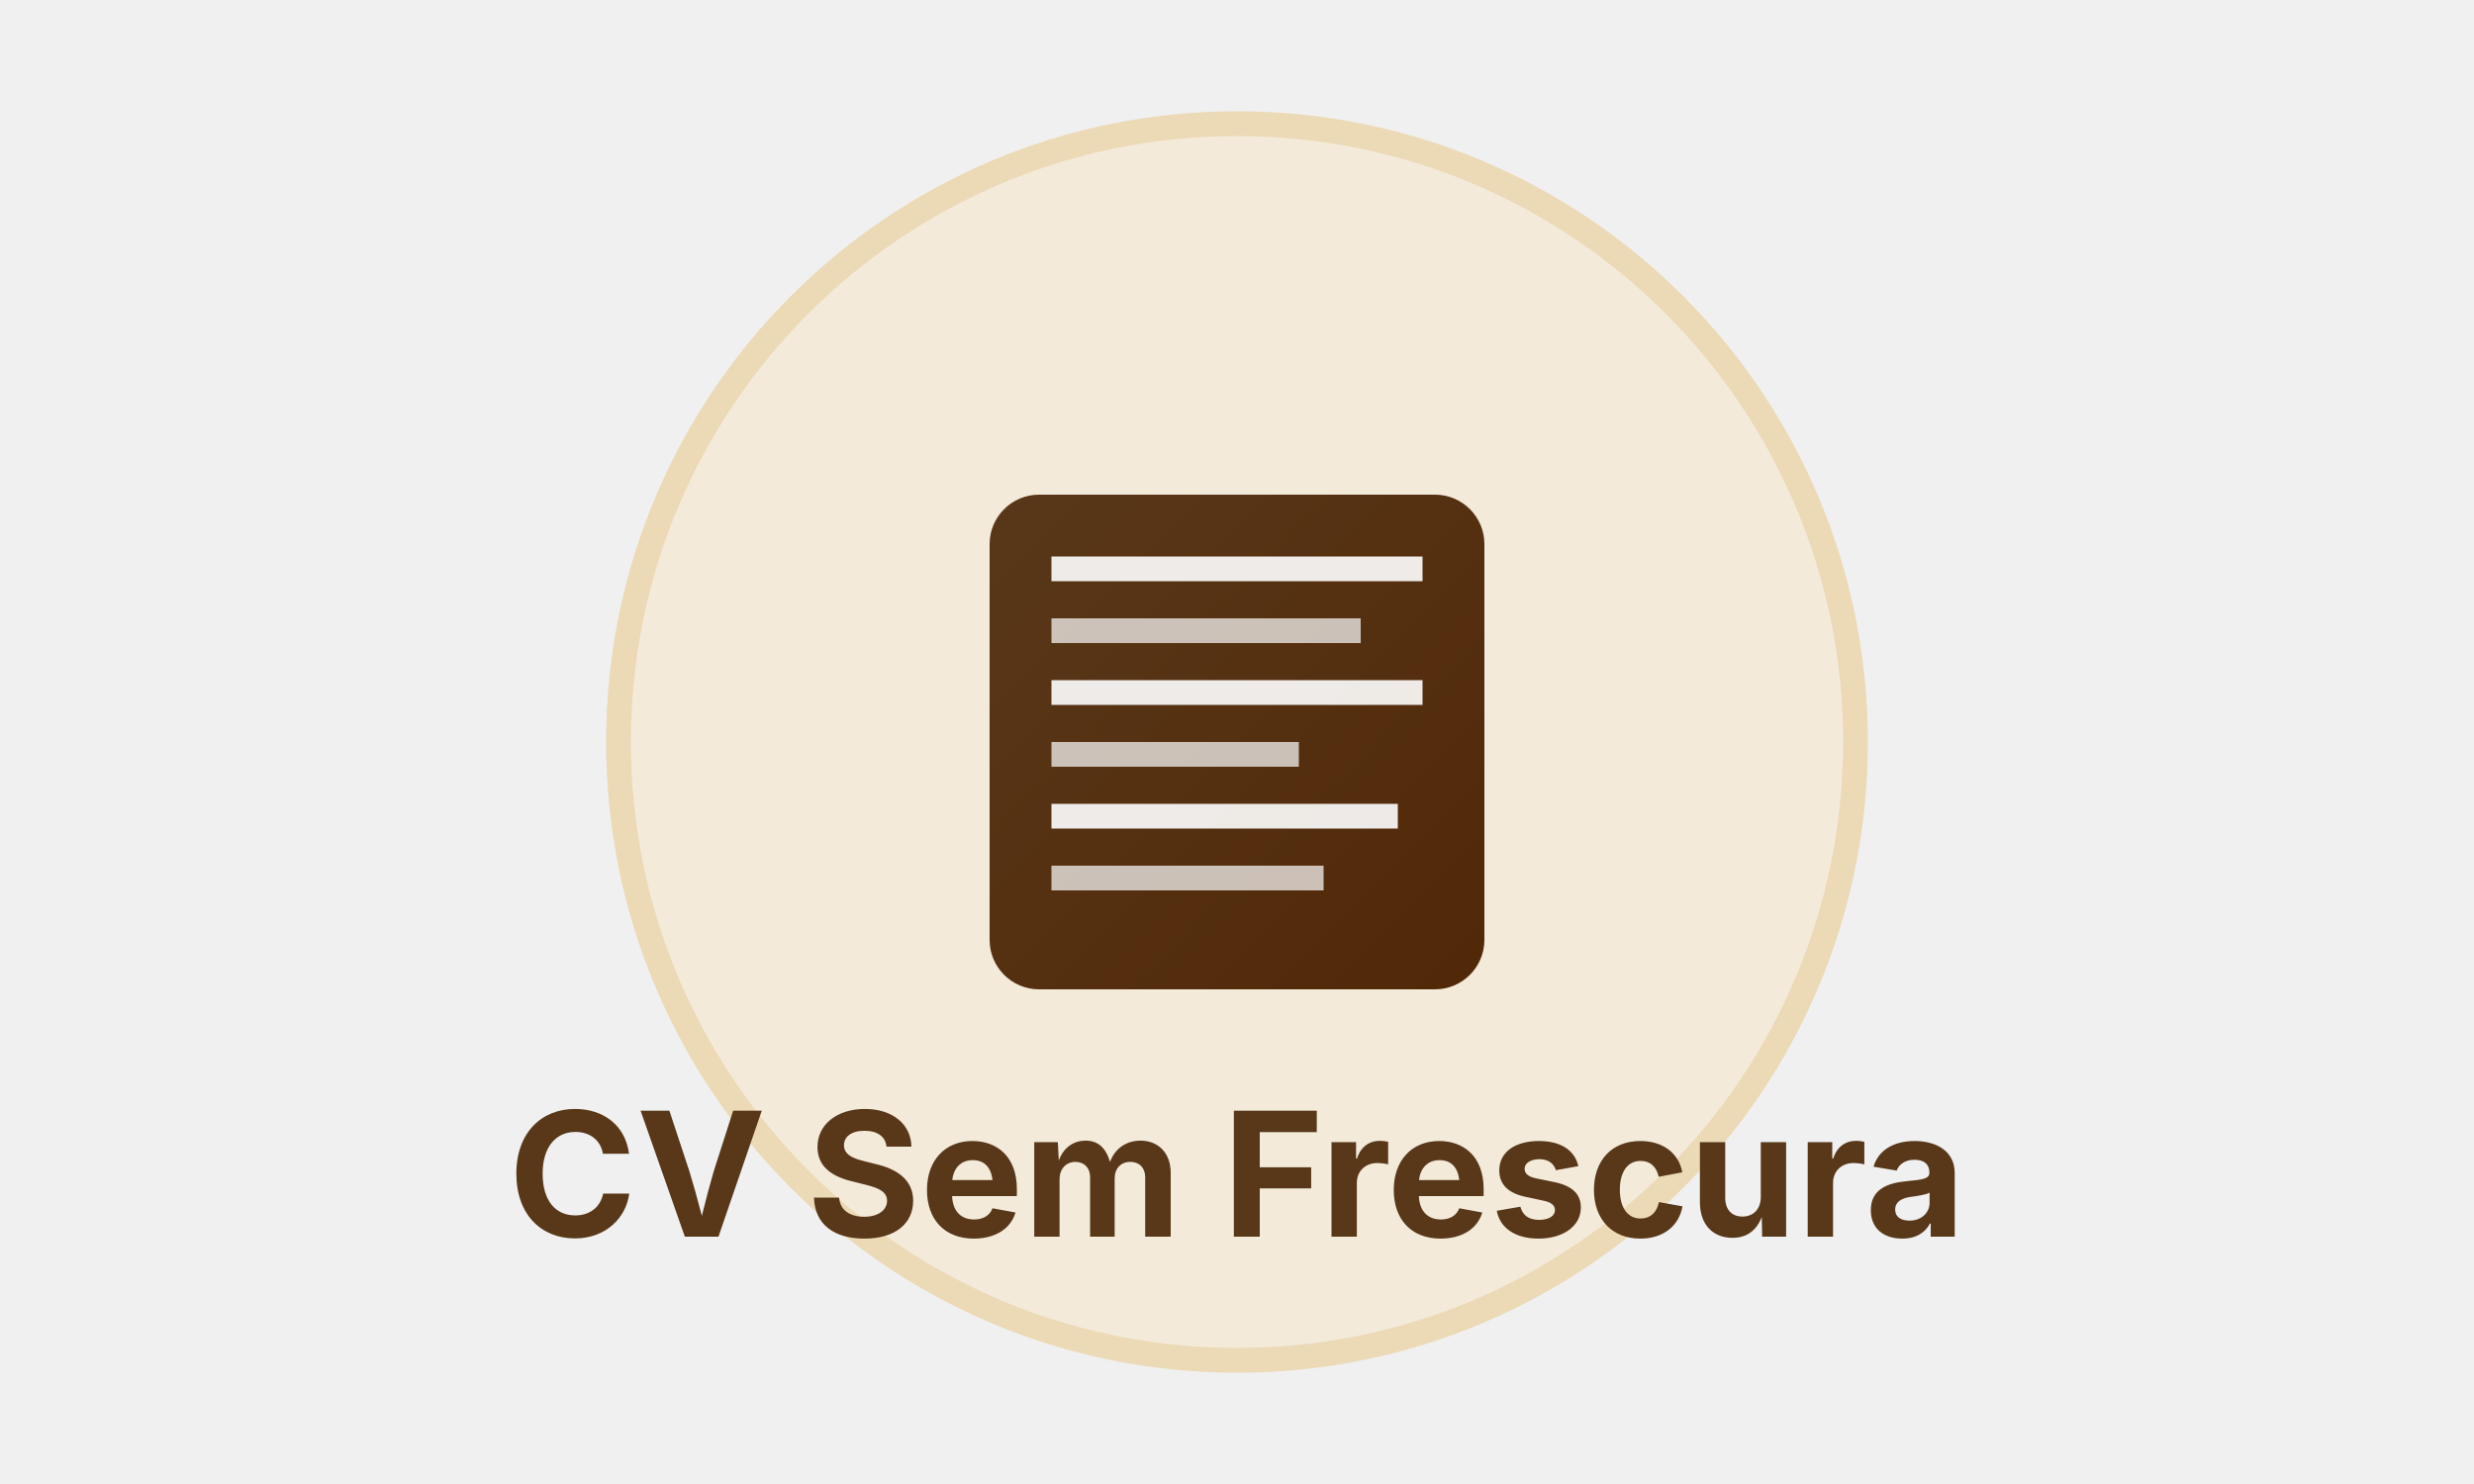
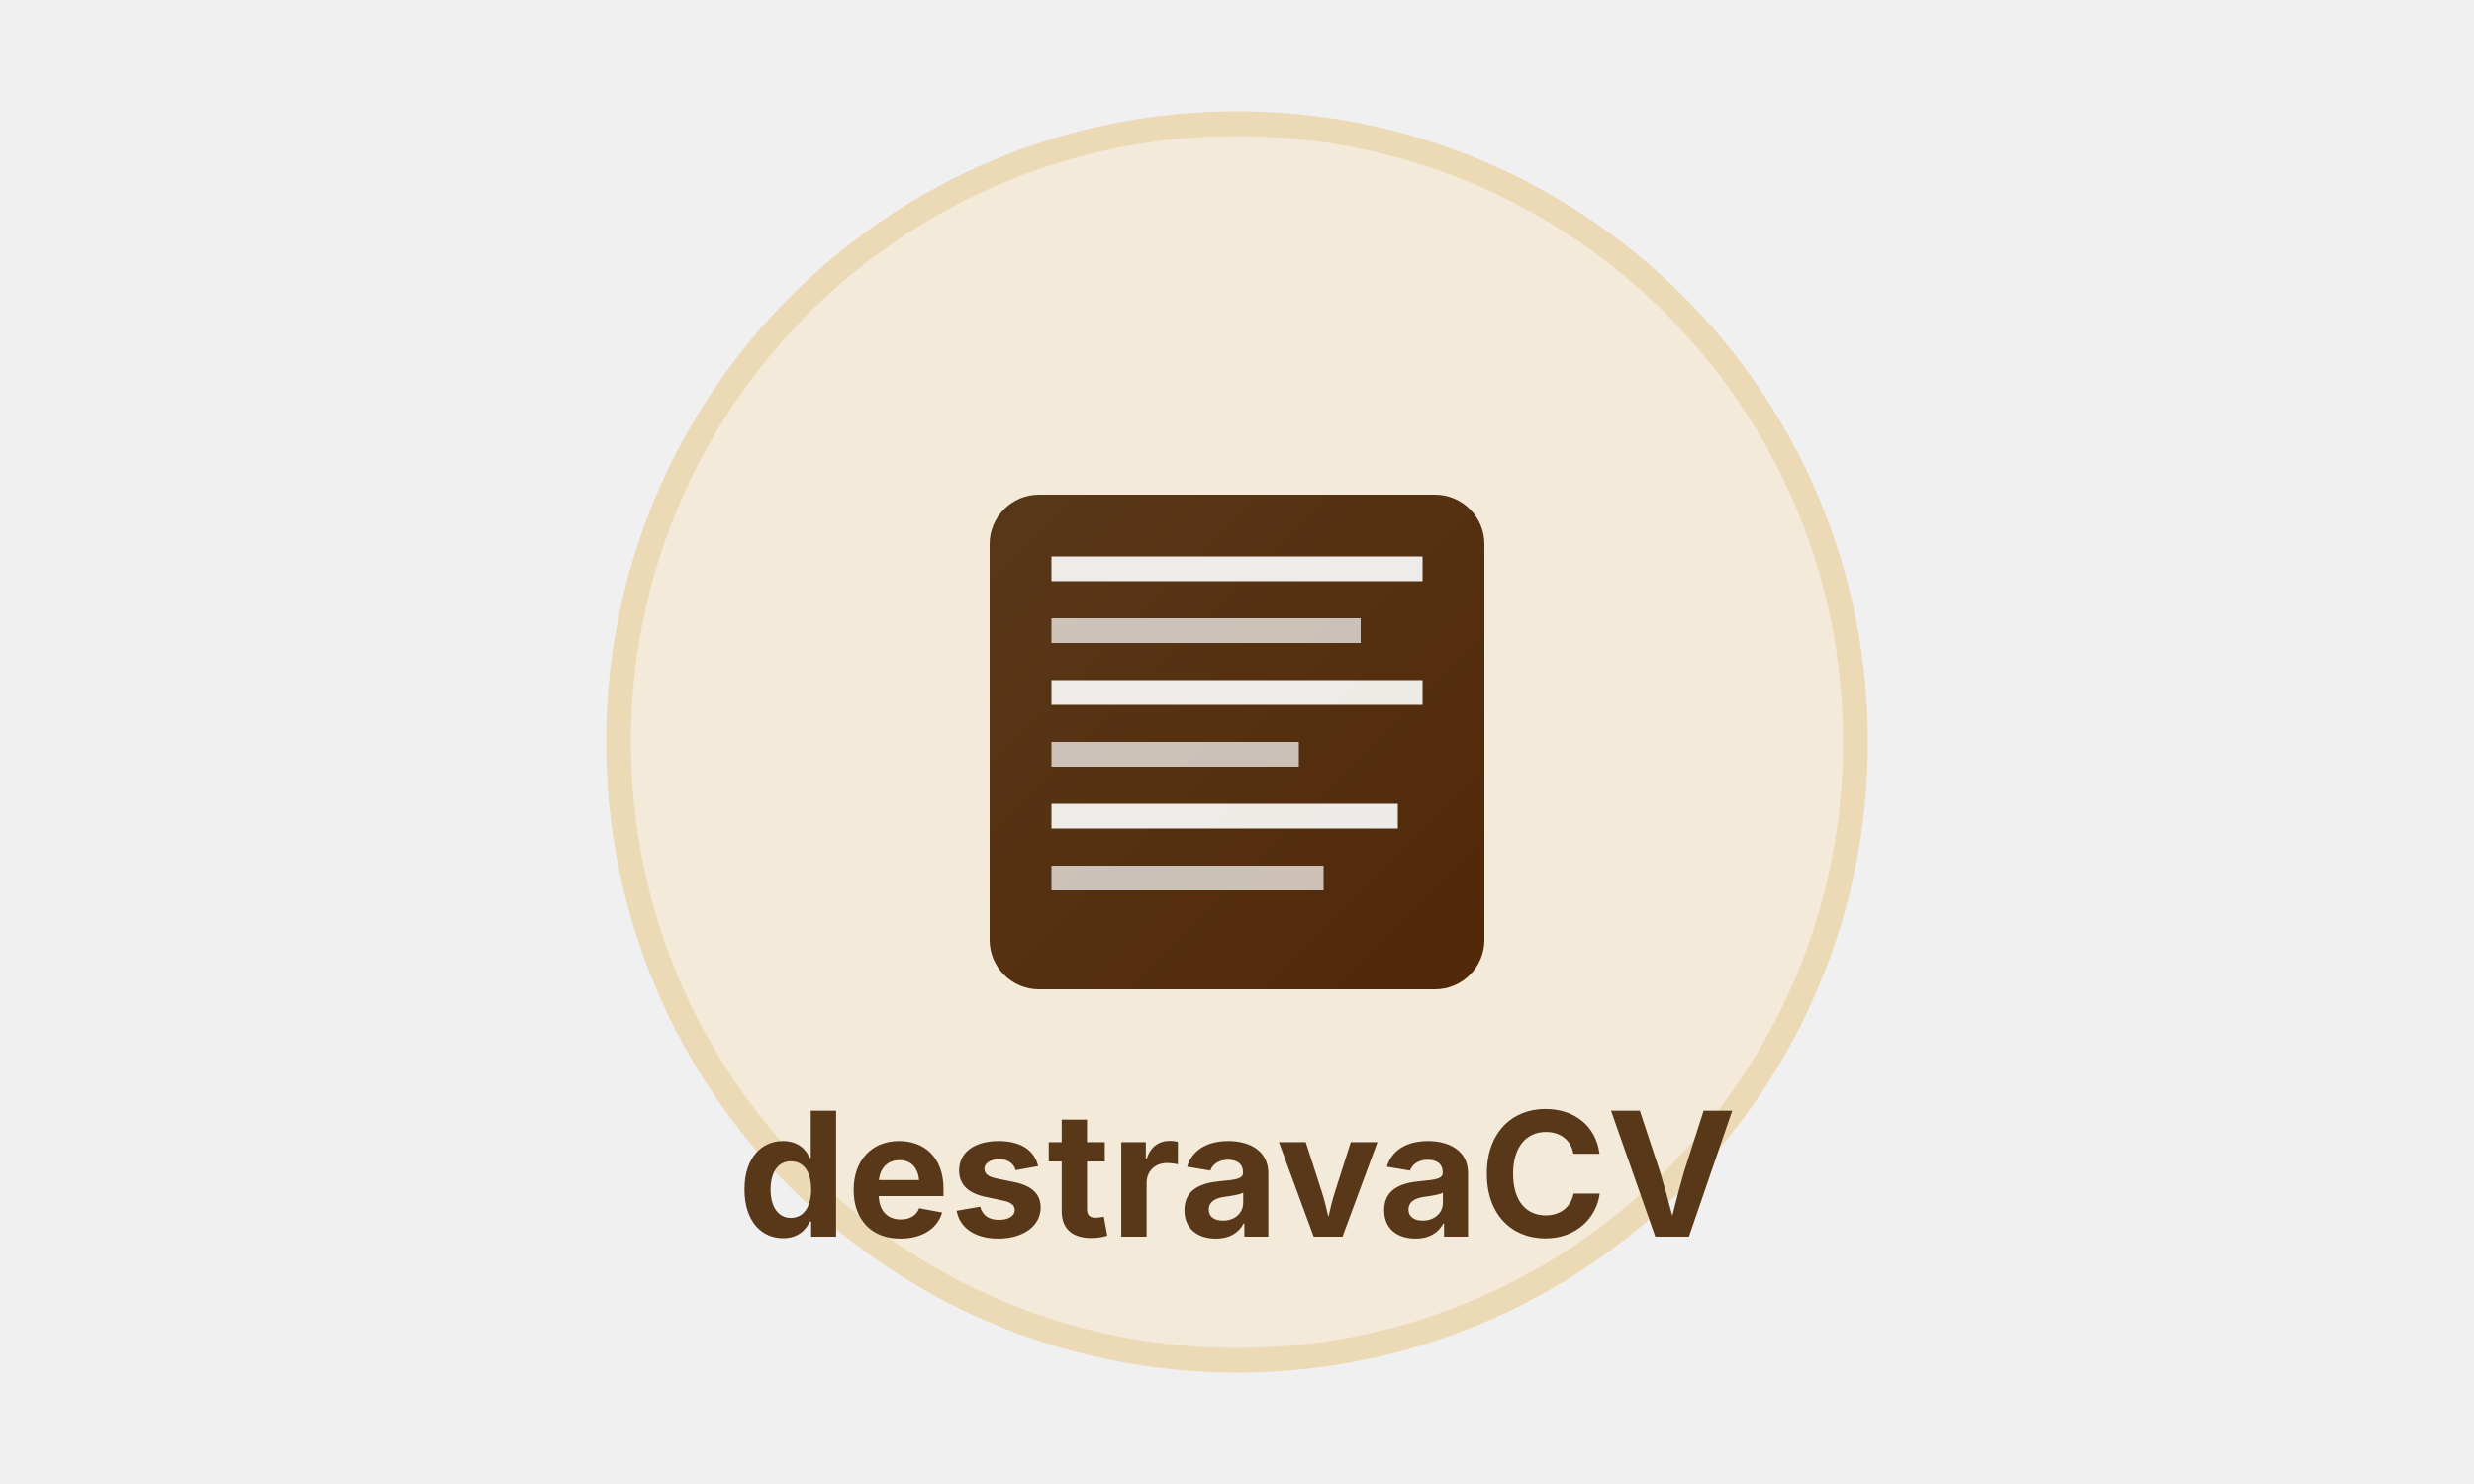
<svg xmlns="http://www.w3.org/2000/svg" viewBox="0 0 200 120" width="200" height="120">
  <defs>
    <linearGradient id="gradient" x1="0%" y1="0%" x2="100%" y2="100%">
      <stop offset="0%" style="stop-color:#583819;stop-opacity:1" />
      <stop offset="100%" style="stop-color:#512808;stop-opacity:1" />
    </linearGradient>
  </defs>
  <circle cx="100" cy="60" r="50" fill="#F3EADA" stroke="#ECD9B5" stroke-width="2" />
  <rect x="80" y="40" width="40" height="40" rx="4" fill="url(#gradient)" />
  <rect x="85" y="45" width="30" height="2" fill="white" opacity="0.9" />
  <rect x="85" y="50" width="25" height="2" fill="white" opacity="0.7" />
  <rect x="85" y="55" width="30" height="2" fill="white" opacity="0.9" />
  <rect x="85" y="60" width="20" height="2" fill="white" opacity="0.7" />
  <rect x="85" y="65" width="28" height="2" fill="white" opacity="0.9" />
  <rect x="85" y="70" width="22" height="2" fill="white" opacity="0.7" />
-   <text x="100" y="100" text-anchor="middle" font-family="Inter, sans-serif" font-size="14" font-weight="700" fill="#583819">CV Sem Frescura</text>
+   <text x="100" y="100" text-anchor="middle" font-family="Inter, sans-serif" font-size="14" font-weight="700" fill="#583819">destravaCV</text>
</svg>
